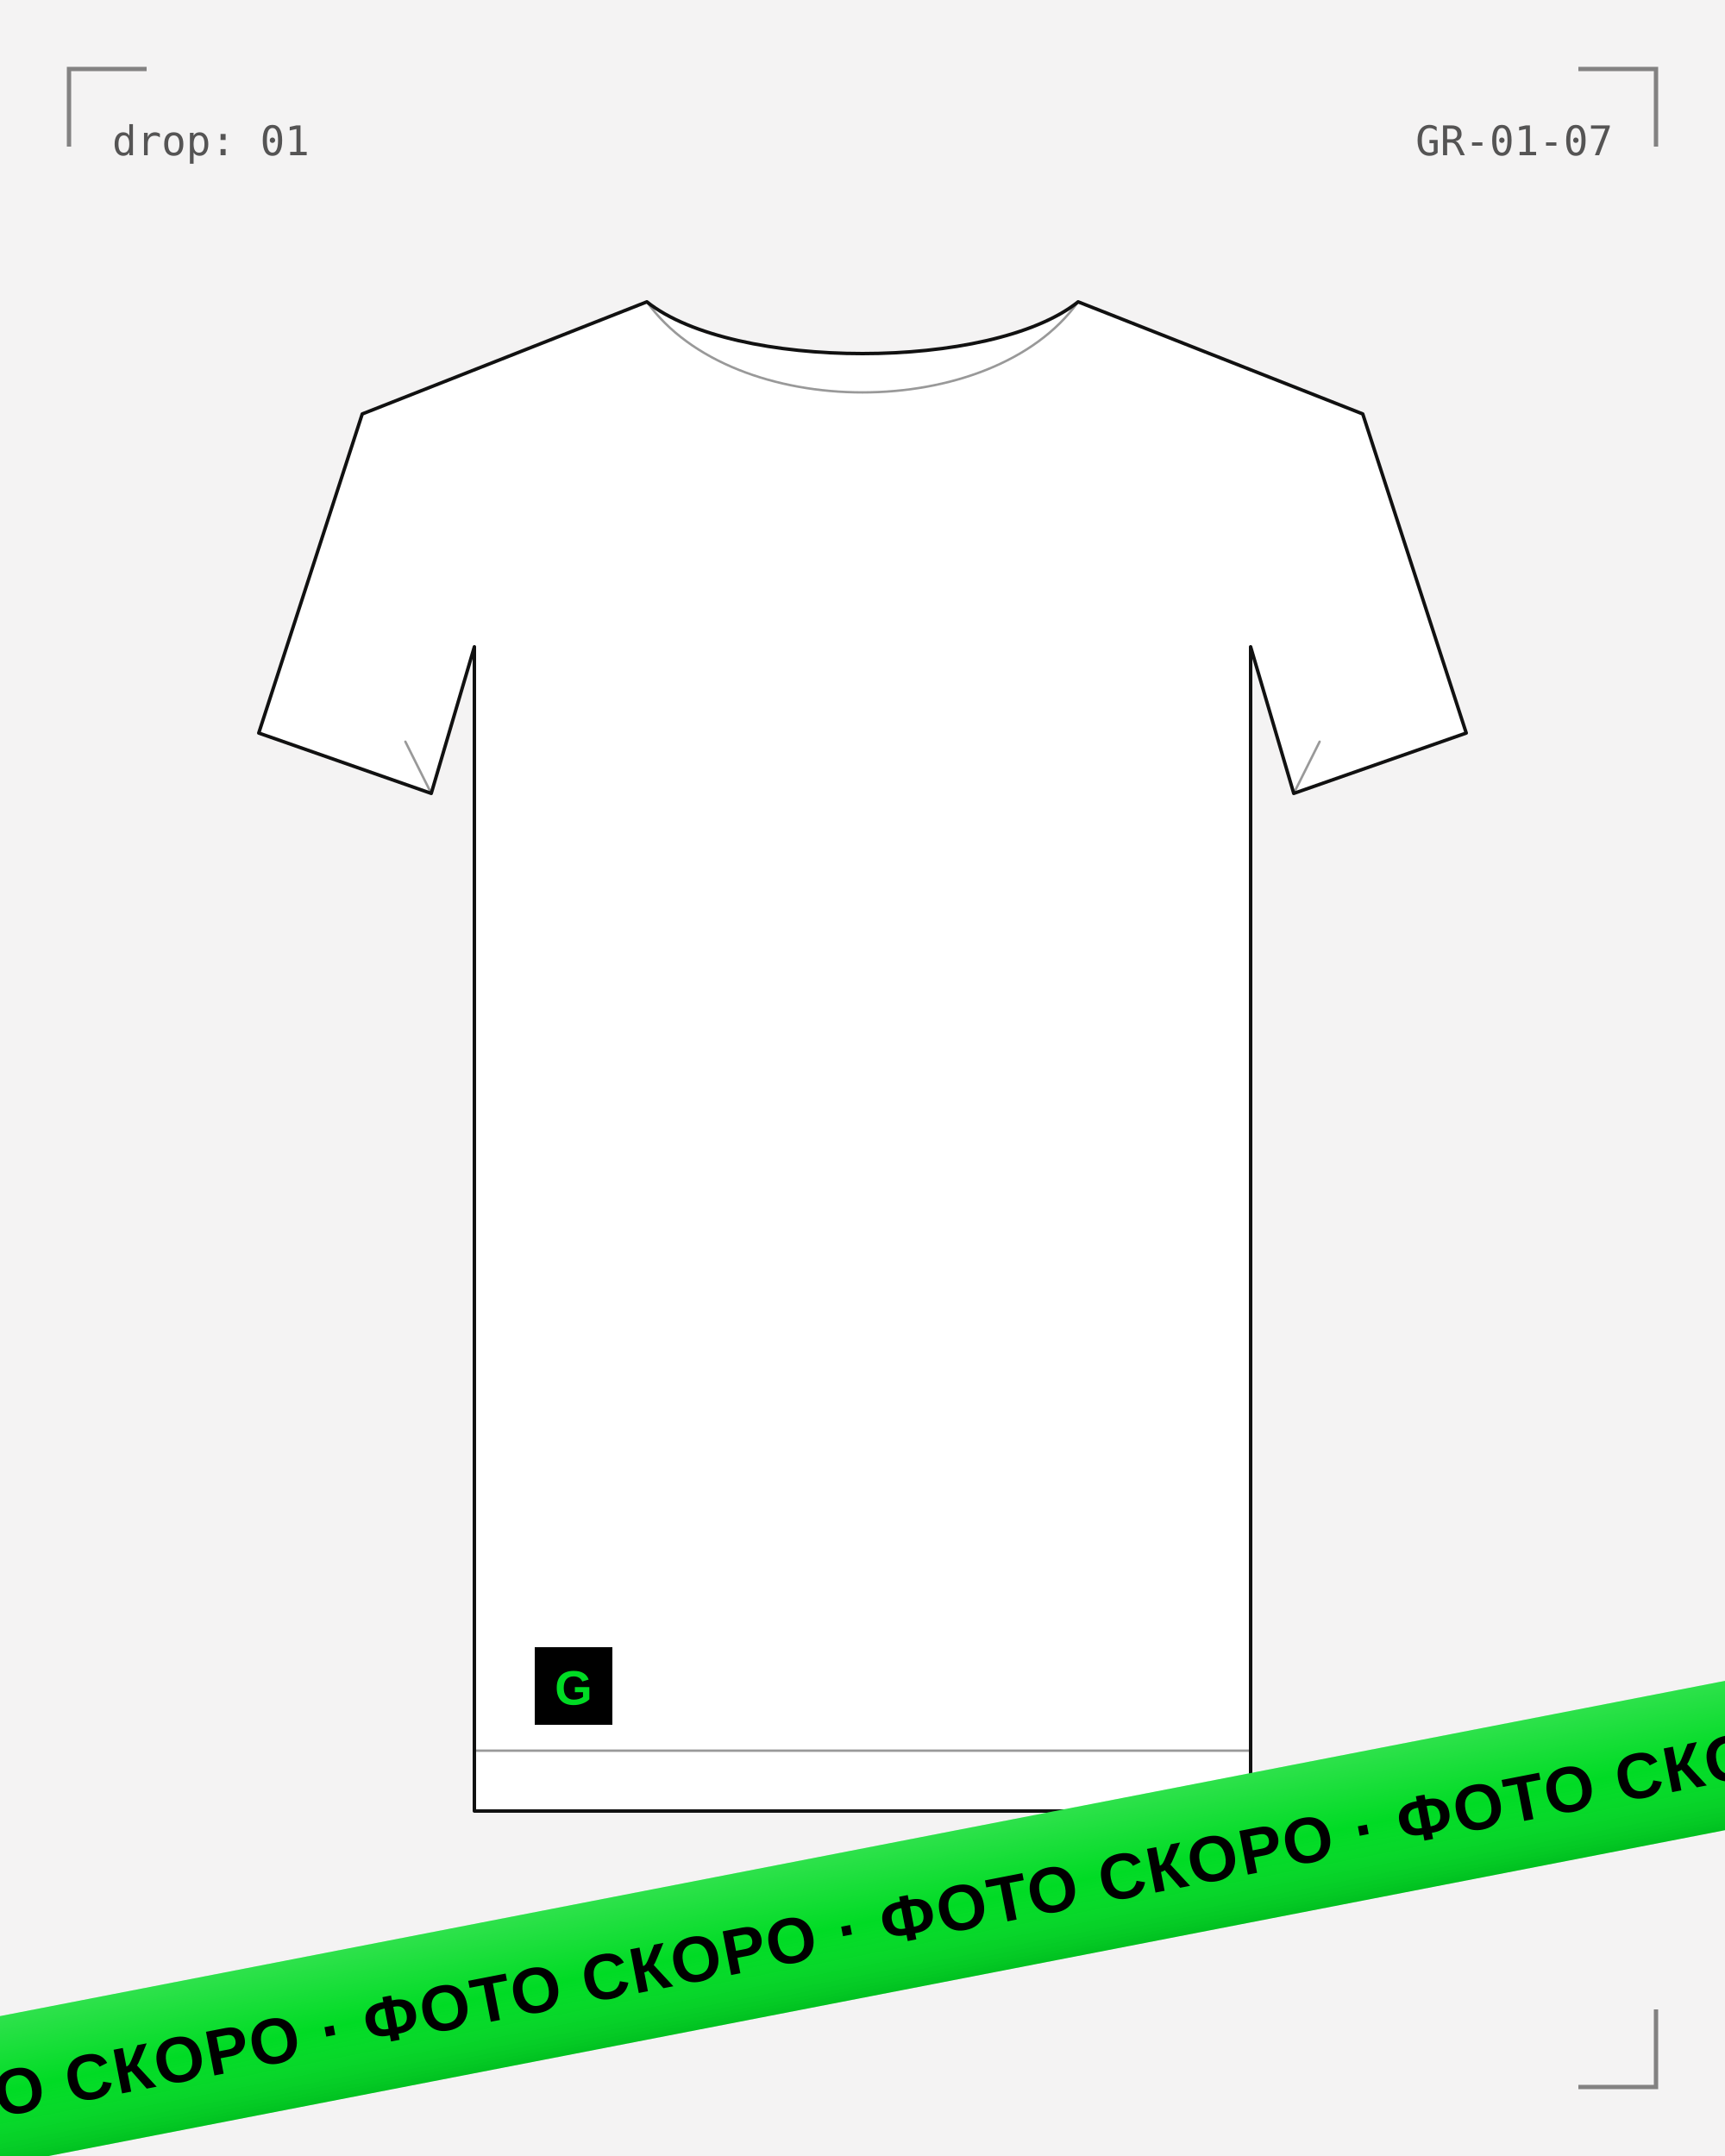
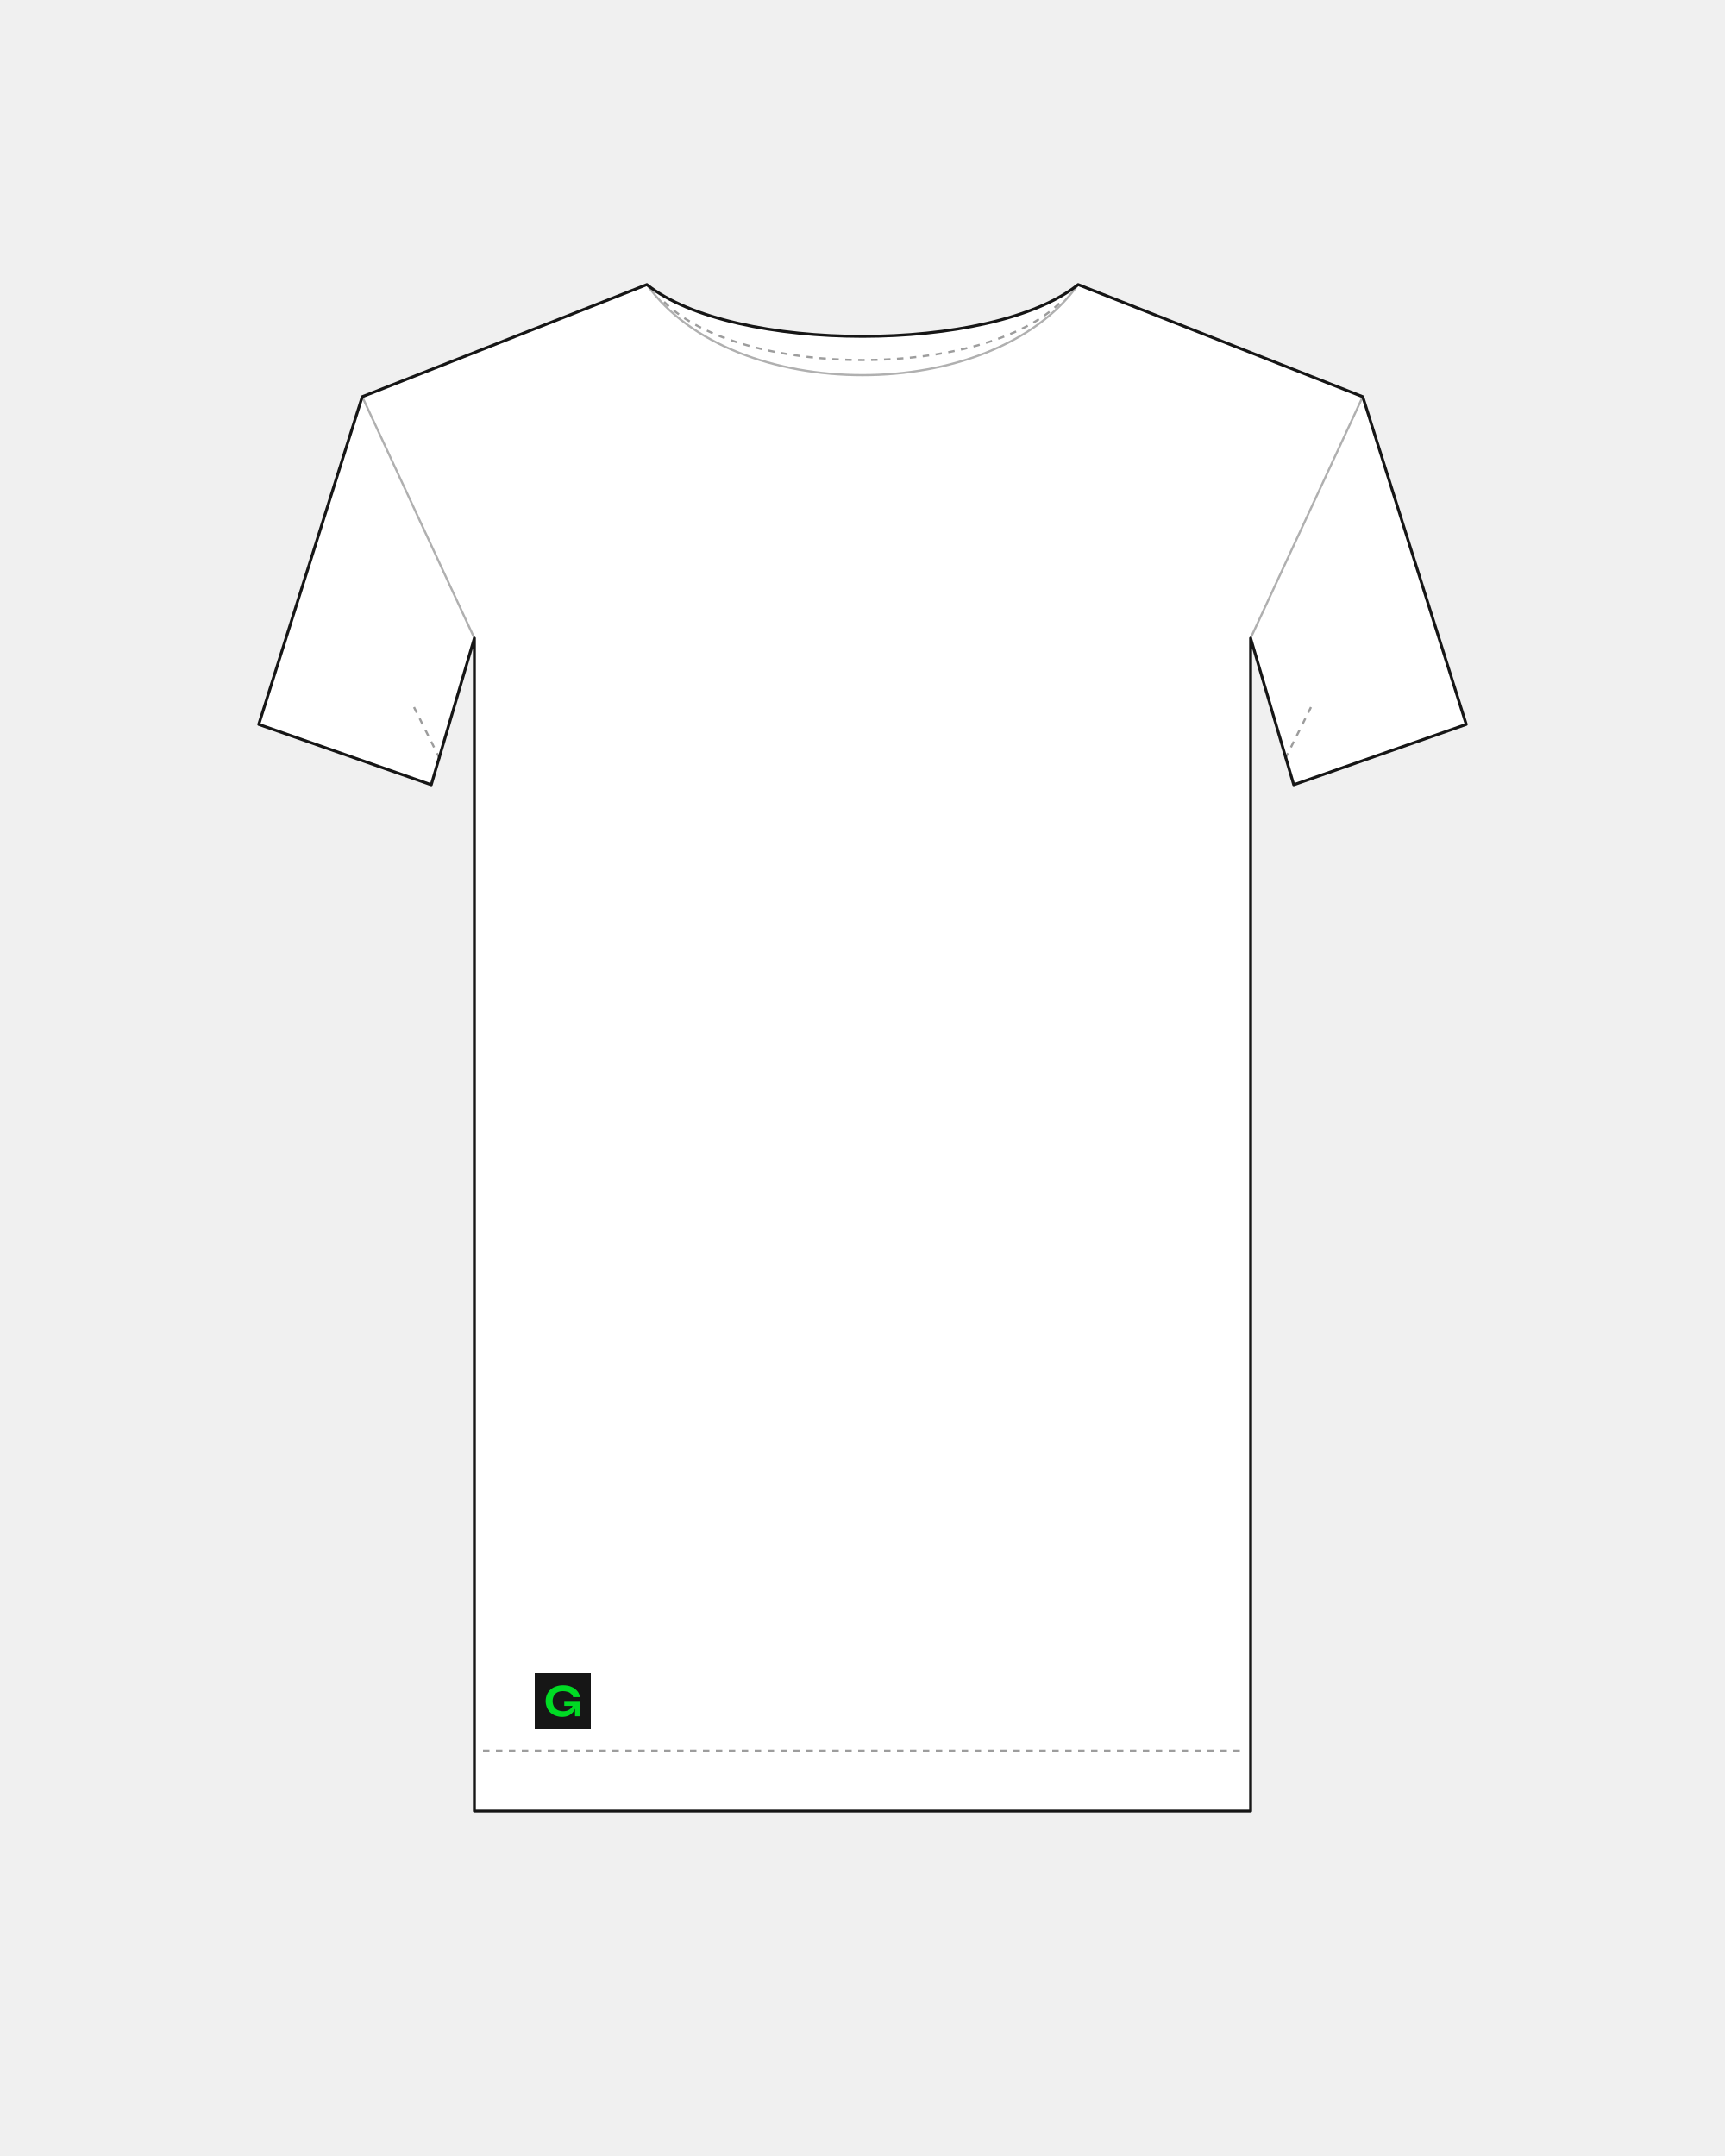
- <svg xmlns="http://www.w3.org/2000/svg" viewBox="0 0 400 500" width="800" height="1000">
-   <defs>
-     <filter id="soft" x="-20%" y="-20%" width="140%" height="140%">
-       <feGaussianBlur stdDeviation="9" />
-     </filter>
-     <linearGradient id="tapeShade" x1="0" y1="0" x2="0" y2="1">
-       <stop offset="0" stop-color="#fff" stop-opacity=".18" />
-       <stop offset=".5" stop-color="#fff" stop-opacity="0" />
-       <stop offset="1" stop-color="#000" stop-opacity=".12" />
-     </linearGradient>
-   </defs>
-   <rect width="400" height="500" fill="#F4F3F3" />
-   <path d="M16 34 L16 16 L34 16 M366 16 L384 16 L384 34 M16 466 L16 484 L34 484 M366 484 L384 484 L384 466" fill="none" stroke="#111" stroke-width="1" opacity=".5" />
-   <text x="26" y="36" font-family="Menlo,'SF Mono',ui-monospace,monospace" font-size="9.5" fill="#111" opacity=".7">drop: 01</text>
-   <text x="374" y="36" text-anchor="end" font-family="Menlo,'SF Mono',ui-monospace,monospace" font-size="9.5" fill="#111" opacity=".7">GR-01-07</text>
-   <clipPath id="cl">
-     <path d="M150 70 C170 86 230 86 250 70 L316 96 L340 170 L300 184 L290 150 L290 420 L110 420 L110 150 L100 184 L60 170 L84 96 Z" />
-   </clipPath>
-   <path d="M150 70 C170 86 230 86 250 70 L316 96 L340 170 L300 184 L290 150 L290 420 L110 420 L110 150 L100 184 L60 170 L84 96 Z" fill="#FFFFFF" />
-   <path d="M150 70 C170 98 230 98 250 70 M110 406 L290 406 M300 184 L306 172 M100 184 L94 172" fill="none" stroke="#777" stroke-width="1.1" stroke-linecap="round" vector-effect="non-scaling-stroke" opacity=".75" />
-   <path d="M150 70 C170 86 230 86 250 70 L316 96 L340 170 L300 184 L290 150 L290 420 L110 420 L110 150 L100 184 L60 170 L84 96 Z" fill="none" stroke="#111111" stroke-width="1.6" stroke-linejoin="round" vector-effect="non-scaling-stroke" />
-   <rect x="124" y="382" width="18" height="18" fill="#000" />
-   <text x="133.0" y="395.32" text-anchor="middle" font-family="'Arial Black','Helvetica Neue',Arial,sans-serif" font-weight="900" font-size="11.2" fill="#00DB24">G</text>
-   <g transform="rotate(-11 200 446)">
-     <rect x="-80" y="429" width="560" height="34" fill="#00DB24" />
-     <rect x="-80" y="429" width="560" height="34" fill="url(#tapeShade)" />
-     <text x="-40" y="452" font-family="'Arial Black','Helvetica Neue',Arial,sans-serif" font-weight="900" font-size="15" letter-spacing=".5" fill="#000">  ФОТО СКОРО  ·  ФОТО СКОРО  ·  ФОТО СКОРО  ·  ФОТО СКОРО  ·  ФОТО СКОРО  ·  ФОТО СКОРО  ·</text>
-   </g>
+ <svg xmlns="http://www.w3.org/2000/svg" viewBox="0 0 400 500" width="800" height="1000" preserveAspectRatio="xMidYMid slice">
+   <path d="M150 66 C170 82 230 82 250 66 L316 92 L340 168 L300 182 L290 148 L290 420 L110 420 L110 148 L100 182 L60 168 L84 92 Z" fill="#FFFFFF" />
+   <path d="M150 66 C170 94 230 94 250 66 M110 148 L84 92 M290 148 L316 92" fill="none" stroke="#161616" stroke-width="1" stroke-linecap="round" stroke-linejoin="round" vector-effect="non-scaling-stroke" opacity="0.34" />
+   <path d="M112 406 L288 406 M154 70 C172 88 228 88 246 70 M298 176 L304 164 M102 176 L96 164" fill="none" stroke="#161616" stroke-width="1" stroke-linecap="butt" stroke-linejoin="round" vector-effect="non-scaling-stroke" stroke-dasharray="3 3" opacity="0.42" />
+   <rect x="124" y="388" width="13" height="13" fill="#161616" />
+   <path d="M253 146c0 14-3 28-8 41 -5 13-12 25-20 35 -10 12-22 21-36 28 -15 6-32 10-52 10 -18 0-35-3-52-9 -16-5-30-14-43-25 -12-11-22-25-29-41 -7-17-11-35-11-54 0-19 4-37 11-54 7-16 17-30 30-41 13-11 28-20 45-25 18-6 37-9 56-9 26 0 49 4 69 13 18 7 34 19 47 34 12 14 19 31 22 50l-56 0c-2-10-7-19-15-26 -8-8-17-14-28-17 -12-4-26-6-39-6 -17 0-32 3-45 9 -12 6-23 16-29 28 -7 12-11 27-11 44 0 17 4 32 11 45 7 12 16 21 29 28 14 6 28 10 46 10 18 0 30-3 43-9 13-6 22-15 29-26 8-11 9-20 12-33zm-99 24l0-40 128 0 0 125 -40 0 0-85z" fill="#00DB24" transform="translate(126.47 390.78) scale(0.0284)" />
+   <path d="M150 66 C170 82 230 82 250 66 L316 92 L340 168 L300 182 L290 148 L290 420 L110 420 L110 148 L100 182 L60 168 L84 92 Z" fill="none" stroke="#161616" stroke-width="1.35" stroke-linecap="round" stroke-linejoin="round" vector-effect="non-scaling-stroke" />
</svg>
